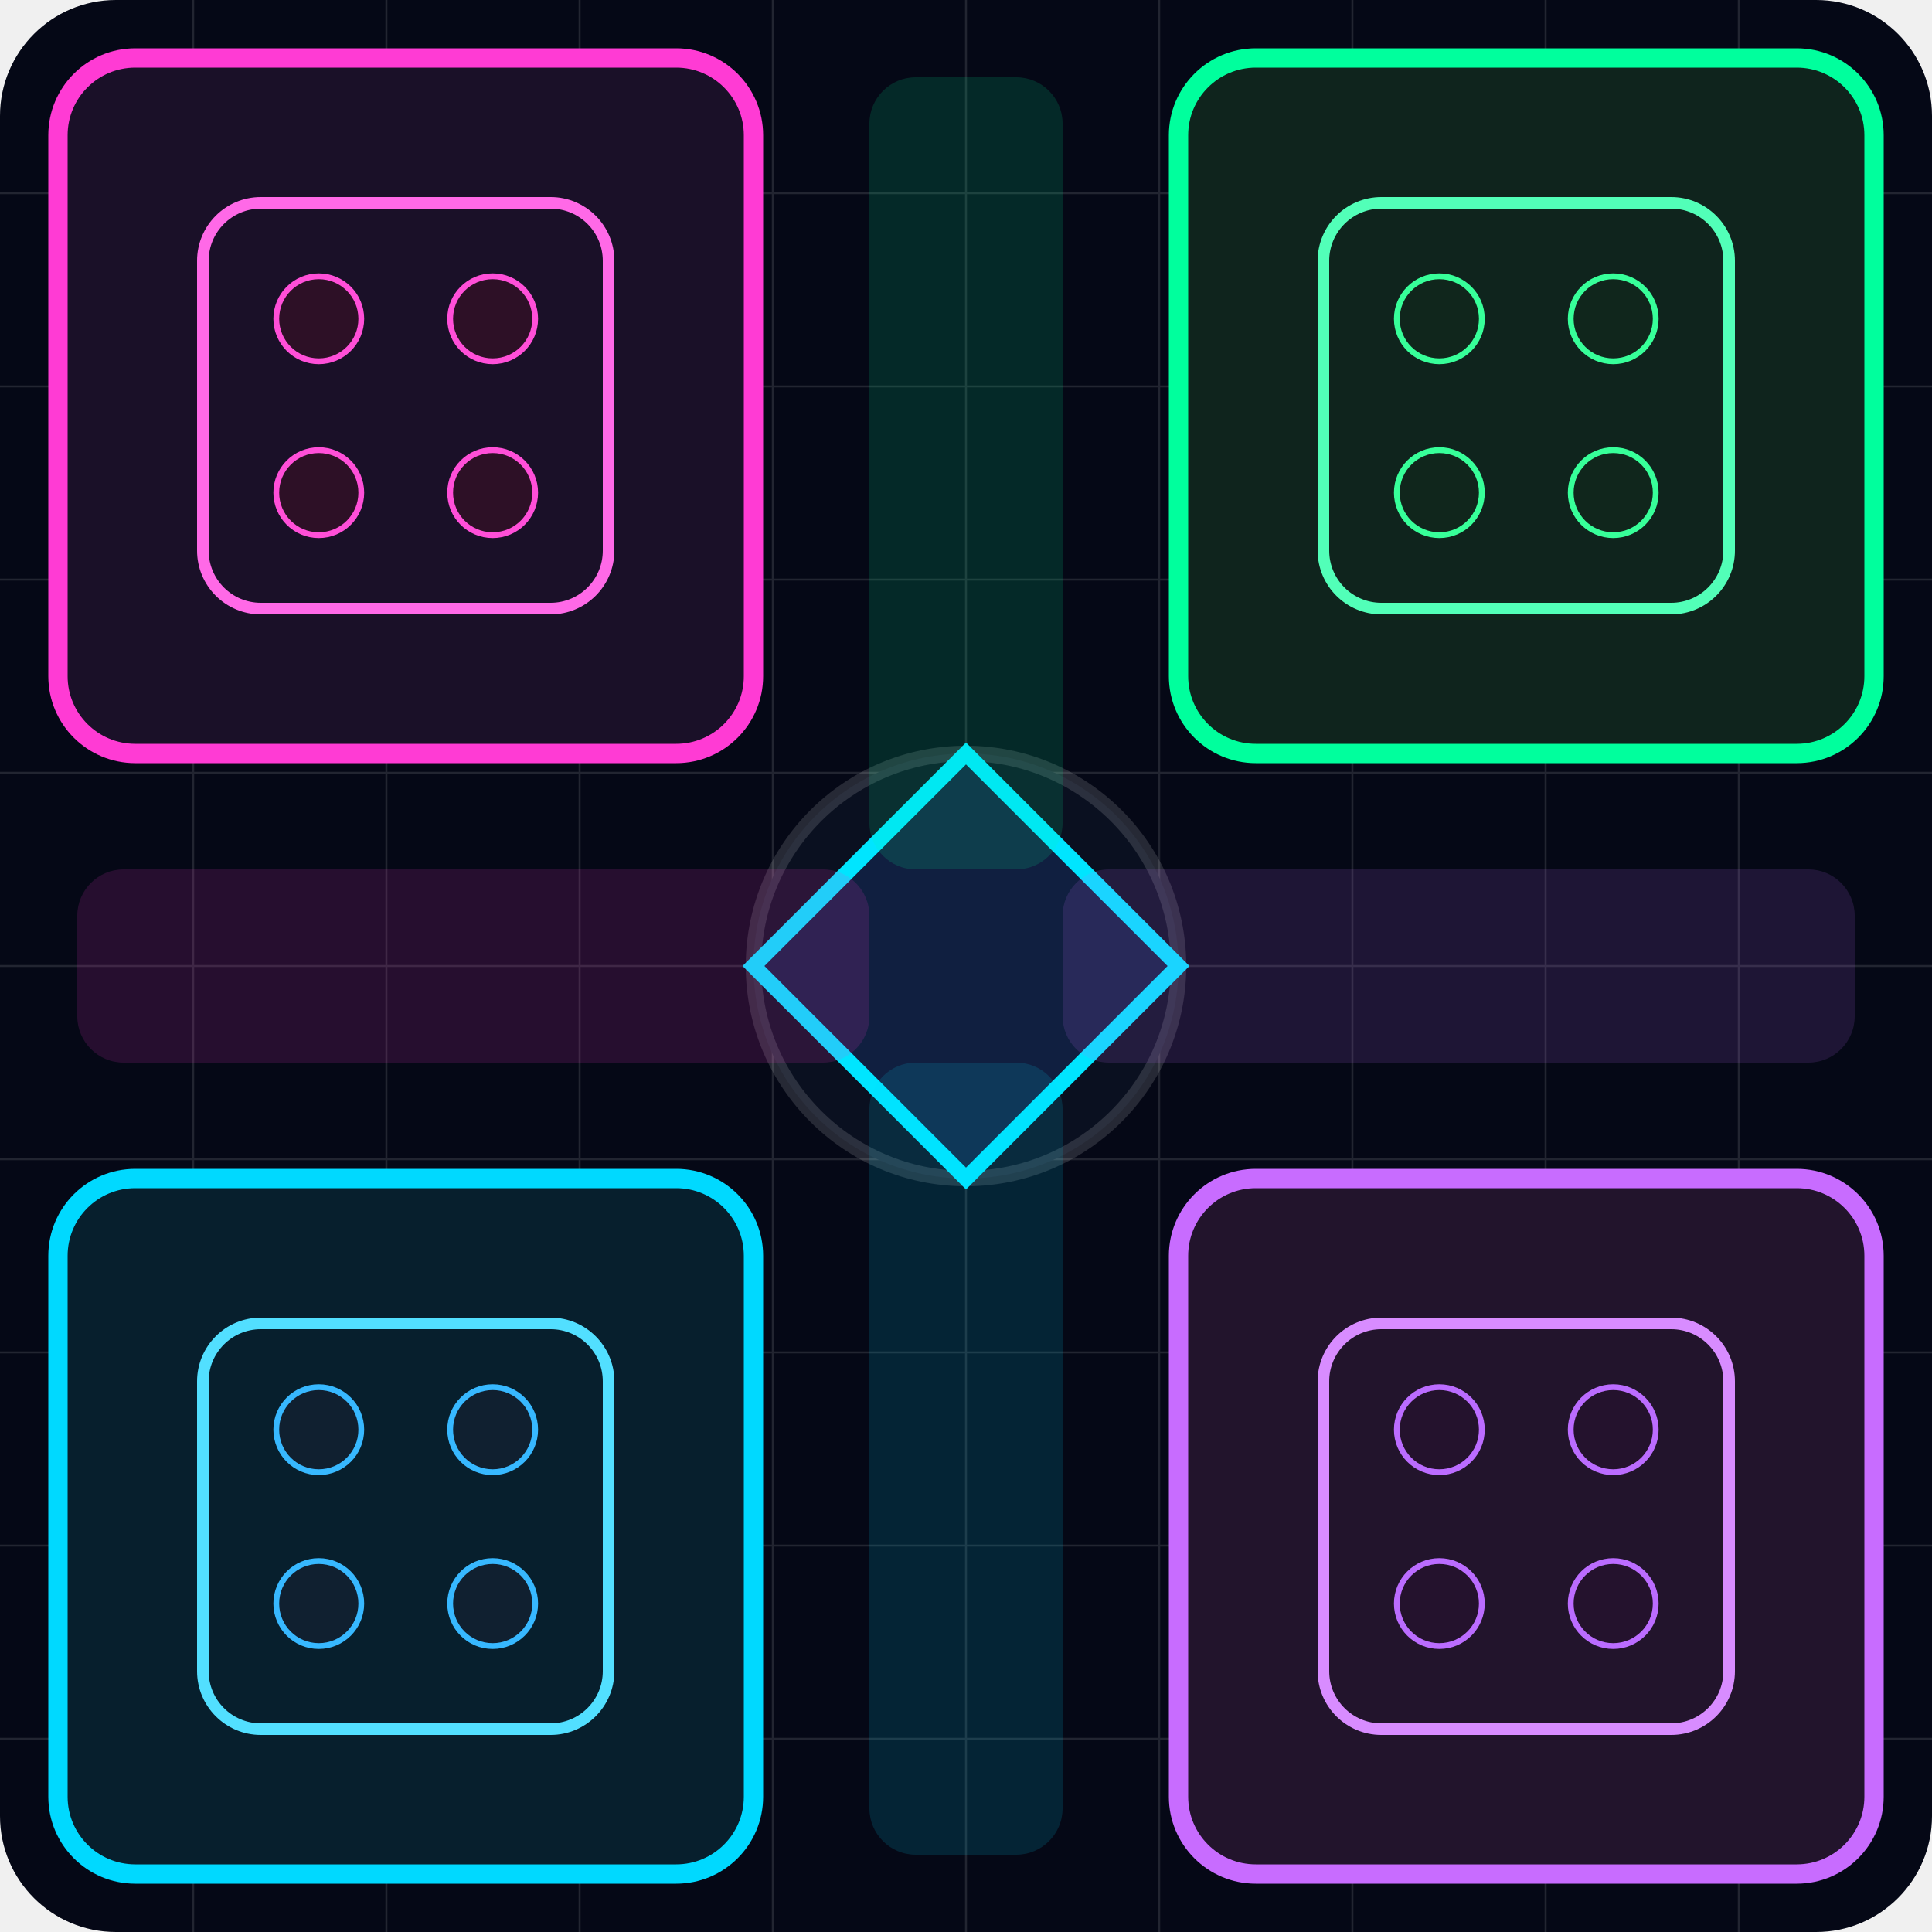
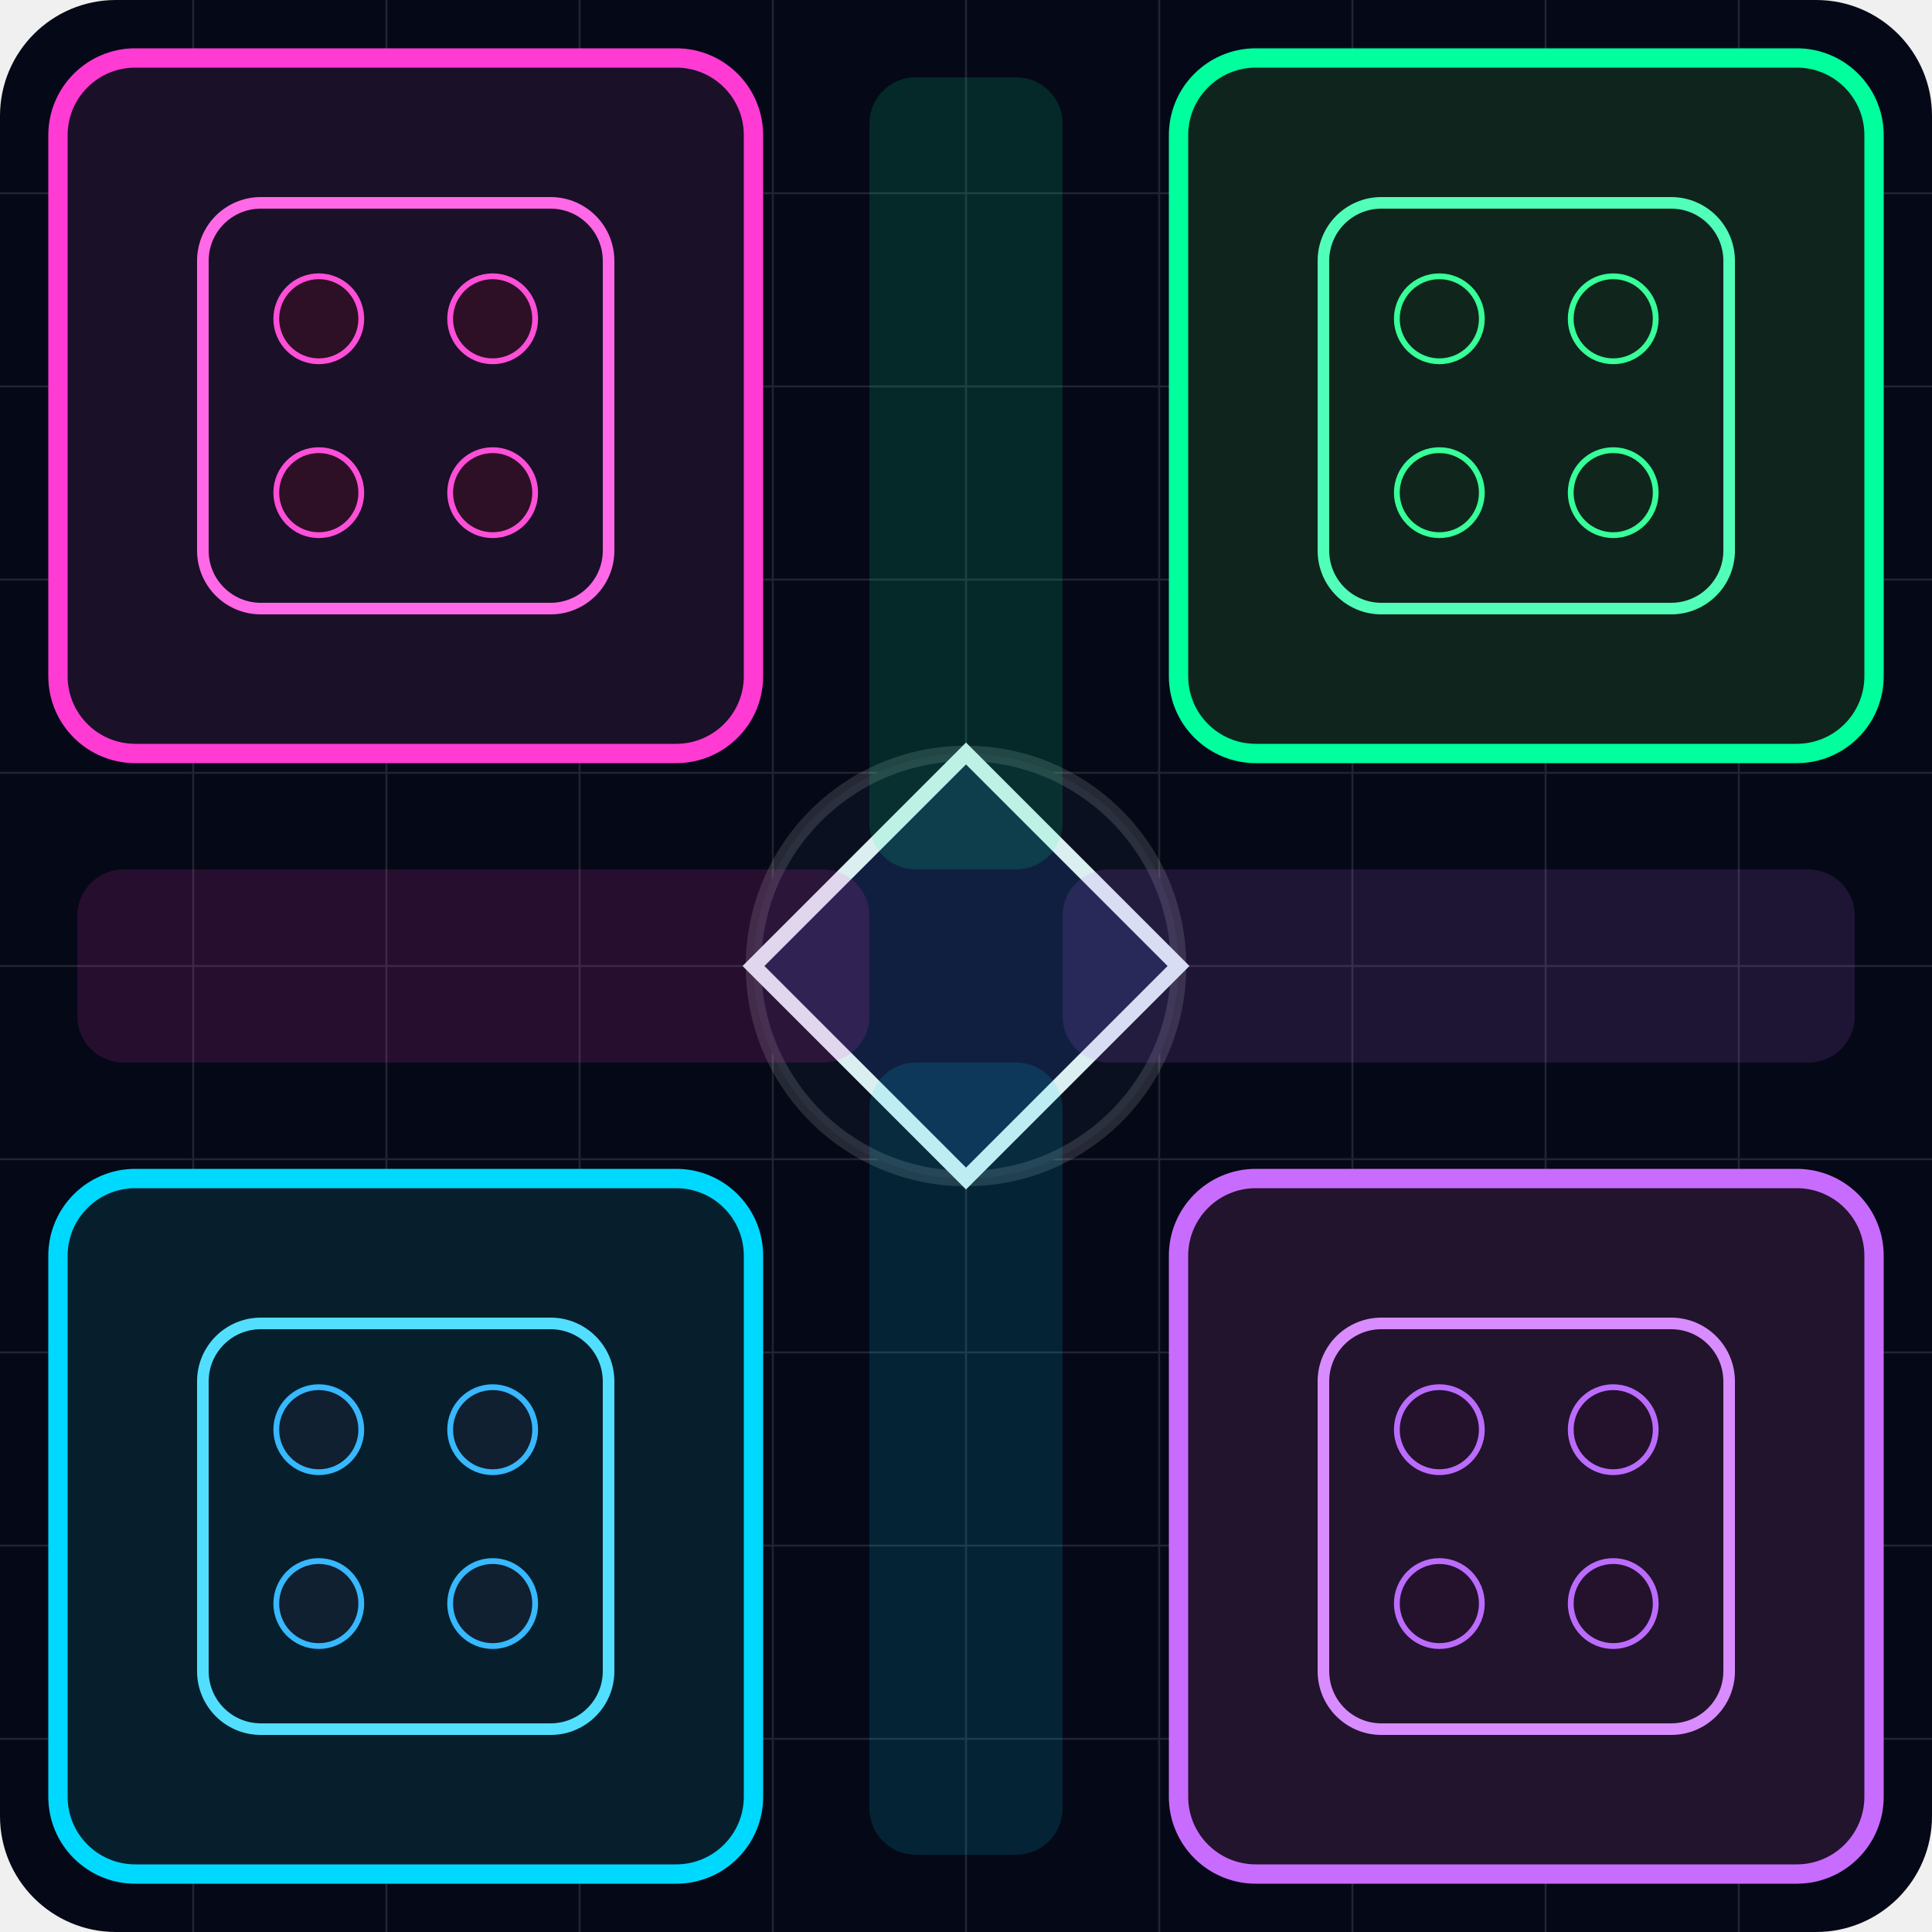
<svg xmlns="http://www.w3.org/2000/svg" width="1000" height="1000" viewBox="0 0 1000 1000" fill="none">
  <rect width="1000" height="1000" rx="60" fill="#050816" />
  <g opacity="0.12">
    <path d="M0 100H1000" stroke="#ffffff" />
    <path d="M0 200H1000" stroke="#ffffff" />
    <path d="M0 300H1000" stroke="#ffffff" />
    <path d="M0 400H1000" stroke="#ffffff" />
    <path d="M0 500H1000" stroke="#ffffff" />
    <path d="M0 600H1000" stroke="#ffffff" />
    <path d="M0 700H1000" stroke="#ffffff" />
    <path d="M0 800H1000" stroke="#ffffff" />
    <path d="M0 900H1000" stroke="#ffffff" />
    <path d="M100 0V1000" stroke="#ffffff" />
    <path d="M200 0V1000" stroke="#ffffff" />
    <path d="M300 0V1000" stroke="#ffffff" />
    <path d="M400 0V1000" stroke="#ffffff" />
    <path d="M500 0V1000" stroke="#ffffff" />
    <path d="M600 0V1000" stroke="#ffffff" />
    <path d="M700 0V1000" stroke="#ffffff" />
    <path d="M800 0V1000" stroke="#ffffff" />
    <path d="M900 0V1000" stroke="#ffffff" />
  </g>
  <rect x="30" y="30" width="360" height="360" rx="40" fill="#1a1028" stroke="#ff3bd4" stroke-width="10" />
  <rect x="610" y="30" width="360" height="360" rx="40" fill="#0f241d" stroke="#00ff9d" stroke-width="10" />
  <rect x="30" y="610" width="360" height="360" rx="40" fill="#071f2d" stroke="#00d9ff" stroke-width="10" />
  <rect x="610" y="610" width="360" height="360" rx="40" fill="#22142c" stroke="#c86cff" stroke-width="10" />
  <rect x="105" y="105" width="210" height="210" rx="30" stroke="#ff69e7" stroke-width="6" />
  <rect x="685" y="105" width="210" height="210" rx="30" stroke="#52ffb8" stroke-width="6" />
  <rect x="105" y="685" width="210" height="210" rx="30" stroke="#52dfff" stroke-width="6" />
  <rect x="685" y="685" width="210" height="210" rx="30" stroke="#d88cff" stroke-width="6" />
  <circle cx="500" cy="500" r="110" fill="#0a1020" stroke="#ffffff22" stroke-width="8" />
-   <polygon points="500,390 610,500 500,610 390,500" fill="#101f40" stroke="#00e5ff" stroke-width="8" />
+   <polygon points="500,390 610,500 500,610 390,500" fill="#101f40" stroke="#dbeff1ff" stroke-width="8" />
  <circle cx="165" cy="165" r="22" fill="#2d1026" stroke="#ff4fd8" stroke-width="3" />
  <circle cx="255" cy="165" r="22" fill="#2d1026" stroke="#ff4fd8" stroke-width="3" />
  <circle cx="165" cy="255" r="22" fill="#2d1026" stroke="#ff4fd8" stroke-width="3" />
  <circle cx="255" cy="255" r="22" fill="#2d1026" stroke="#ff4fd8" stroke-width="3" />
  <circle cx="745" cy="165" r="22" fill="#10261c" stroke="#37ff99" stroke-width="3" />
  <circle cx="835" cy="165" r="22" fill="#10261c" stroke="#37ff99" stroke-width="3" />
  <circle cx="745" cy="255" r="22" fill="#10261c" stroke="#37ff99" stroke-width="3" />
  <circle cx="835" cy="255" r="22" fill="#10261c" stroke="#37ff99" stroke-width="3" />
  <circle cx="165" cy="740" r="22" fill="#102030" stroke="#37b8ff" stroke-width="3" />
  <circle cx="255" cy="740" r="22" fill="#102030" stroke="#37b8ff" stroke-width="3" />
  <circle cx="165" cy="830" r="22" fill="#102030" stroke="#37b8ff" stroke-width="3" />
  <circle cx="255" cy="830" r="22" fill="#102030" stroke="#37b8ff" stroke-width="3" />
  <circle cx="745" cy="740" r="22" fill="#24122d" stroke="#bb6cff" stroke-width="3" />
  <circle cx="835" cy="740" r="22" fill="#24122d" stroke="#bb6cff" stroke-width="3" />
  <circle cx="745" cy="830" r="22" fill="#24122d" stroke="#bb6cff" stroke-width="3" />
  <circle cx="835" cy="830" r="22" fill="#24122d" stroke="#bb6cff" stroke-width="3" />
  <rect x="450" y="40" width="100" height="410" rx="24" fill="#00ff9d22" />
  <rect x="450" y="550" width="100" height="410" rx="24" fill="#00d9ff22" />
  <rect x="40" y="450" width="410" height="100" rx="24" fill="#ff3bd422" />
  <rect x="550" y="450" width="410" height="100" rx="24" fill="#c86cff22" />
</svg>
